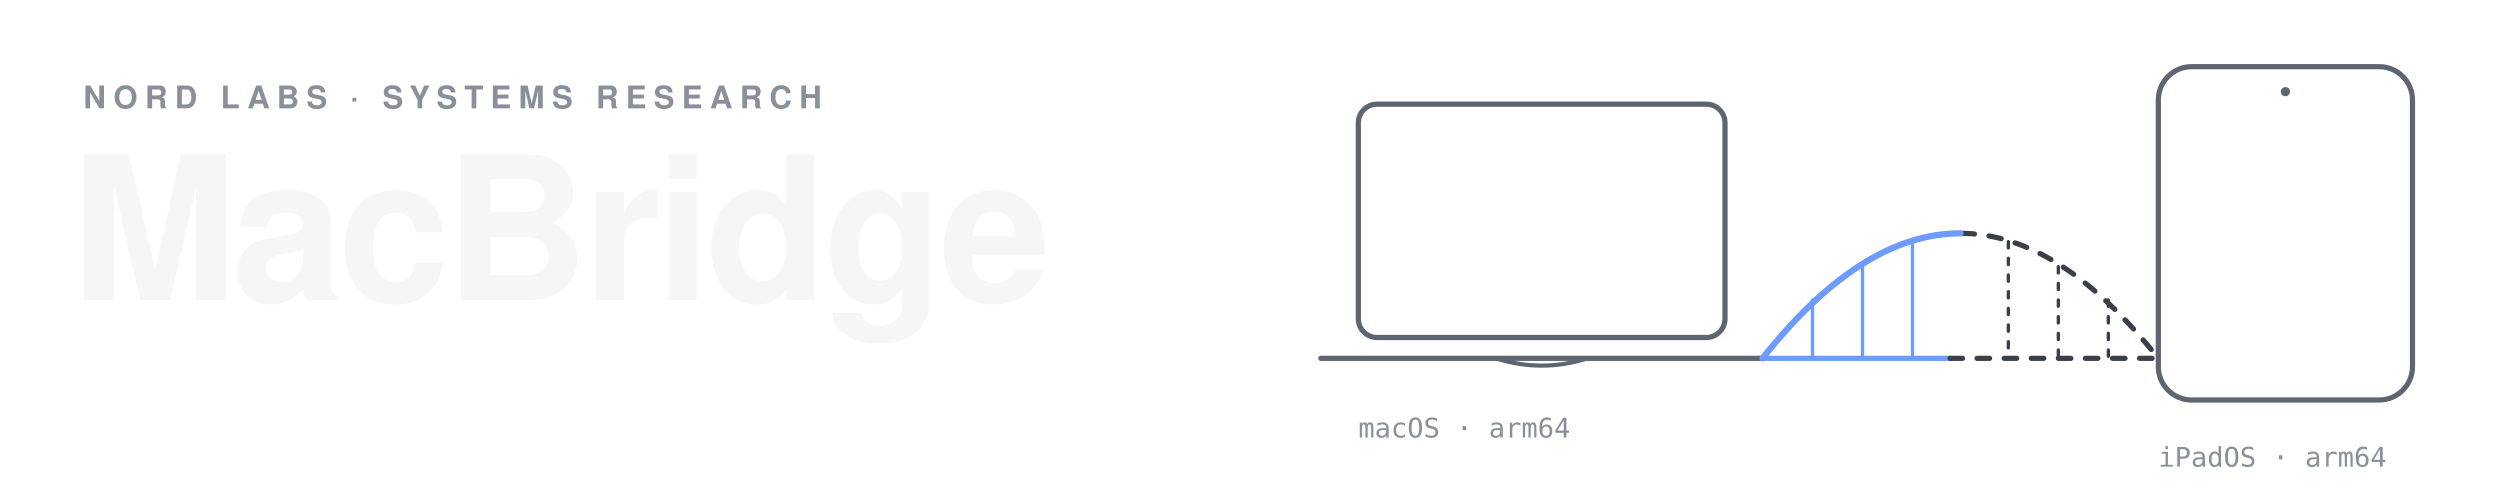
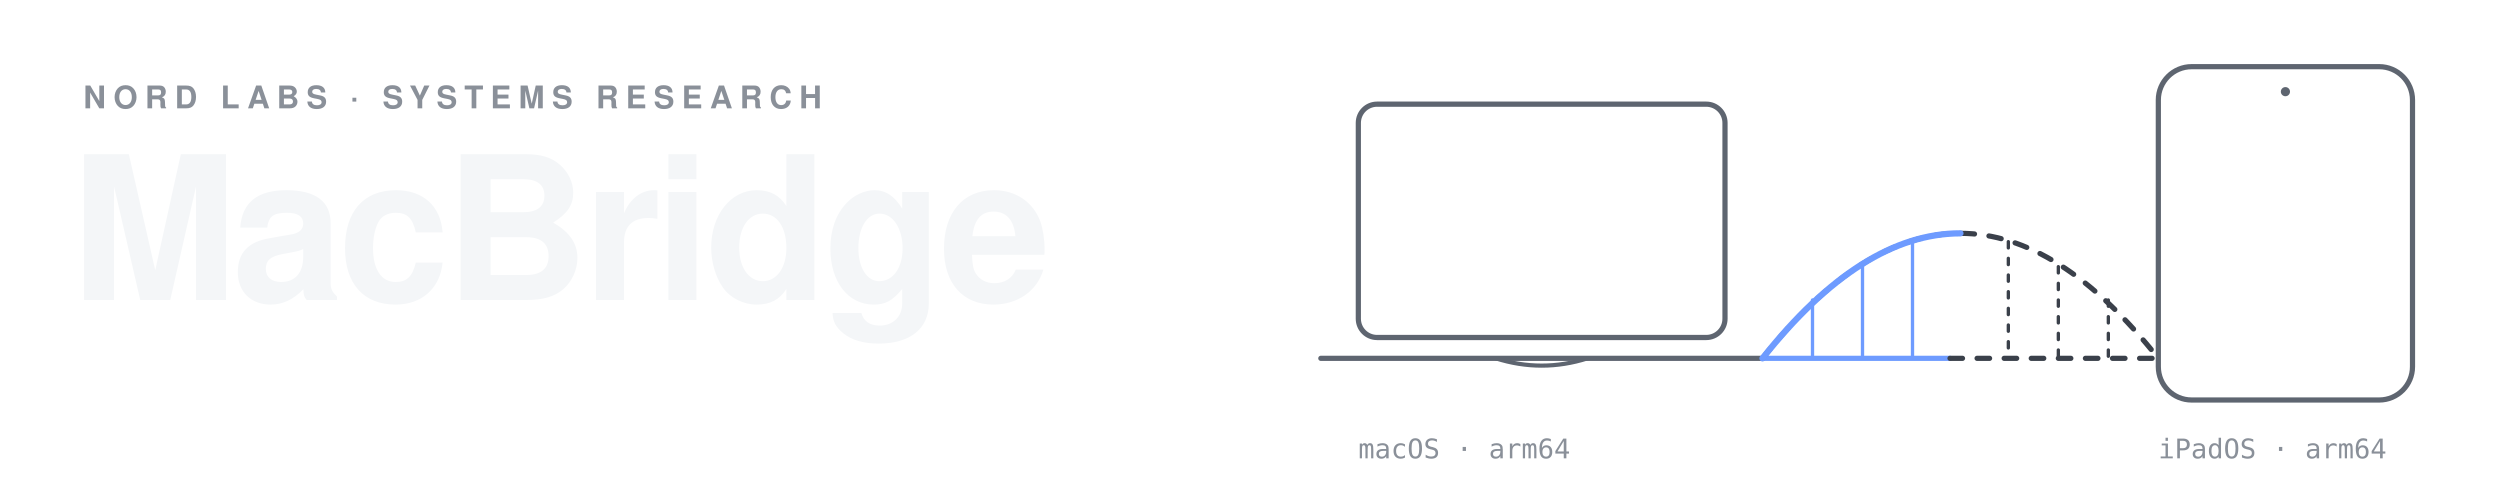
<svg xmlns="http://www.w3.org/2000/svg" width="1200" height="240" viewBox="0 52 1200 240" role="img" aria-labelledby="t d">
  <style>
    .label { font: 600 15px -apple-system, BlinkMacSystemFont, "SF Pro Text", "Segoe UI", Helvetica, Arial, sans-serif; letter-spacing: 3.5px; fill: #8A9099; }
    .word  { font: 650 96px -apple-system, BlinkMacSystemFont, "SF Pro Display", "Segoe UI", Helvetica, Arial, sans-serif; letter-spacing: -2.5px; fill: #F4F6F8; }
    .tiny  { font: 500 13px ui-monospace, "SF Mono", Menlo, Consolas, monospace; fill: #8A9099; }
  </style>
  <text class="label" x="40" y="104">NORD LABS · SYSTEMS RESEARCH</text>
  <text class="word" x="34" y="196">MacBridge</text>
  <g fill="none" stroke-linecap="round" stroke-linejoin="round">
    <rect x="652" y="102" width="176" height="112" rx="9" stroke="#5E6570" stroke-width="2.5" />
    <path d="M634 224 H846" stroke="#5E6570" stroke-width="2.5" />
    <rect x="1036" y="84" width="122" height="160" rx="16" stroke="#5E6570" stroke-width="2.5" />
    <circle cx="1097" cy="96" r="2.2" fill="#5E6570" stroke="none" />
    <path d="M718 224 Q 740 231 762 224" stroke="#5E6570" stroke-width="2" />
    <path d="M846 224 H936" stroke="#6E9BFF" stroke-width="2.5" />
    <path d="M936 224 H1036" stroke="#3A404A" stroke-width="2.5" stroke-dasharray="6 7" />
    <path d="M846 224 Q 941 104 1036 224" stroke="#3A404A" stroke-width="2.5" stroke-dasharray="6 7" />
    <path d="M846 224 Q 893.5 164 941 164" stroke="#6E9BFF" stroke-width="3" />
    <path d="M870 196 V224 M894 180 V224 M918 168 V224" stroke="#6E9BFF" stroke-width="1.6" />
    <path d="M964 168 V224 M988 180 V224 M1012 196 V224" stroke="#3A404A" stroke-width="1.6" stroke-dasharray="3 5" />
  </g>
-   <text class="tiny" x="652" y="262">macOS · arm64</text>
-   <text class="tiny" x="1036" y="276">iPadOS · arm64</text>
+   <text class="tiny" x="652" y="272">macOS · arm64</text>
+   <text class="tiny" x="1036" y="272">iPadOS · arm64</text>
</svg>
